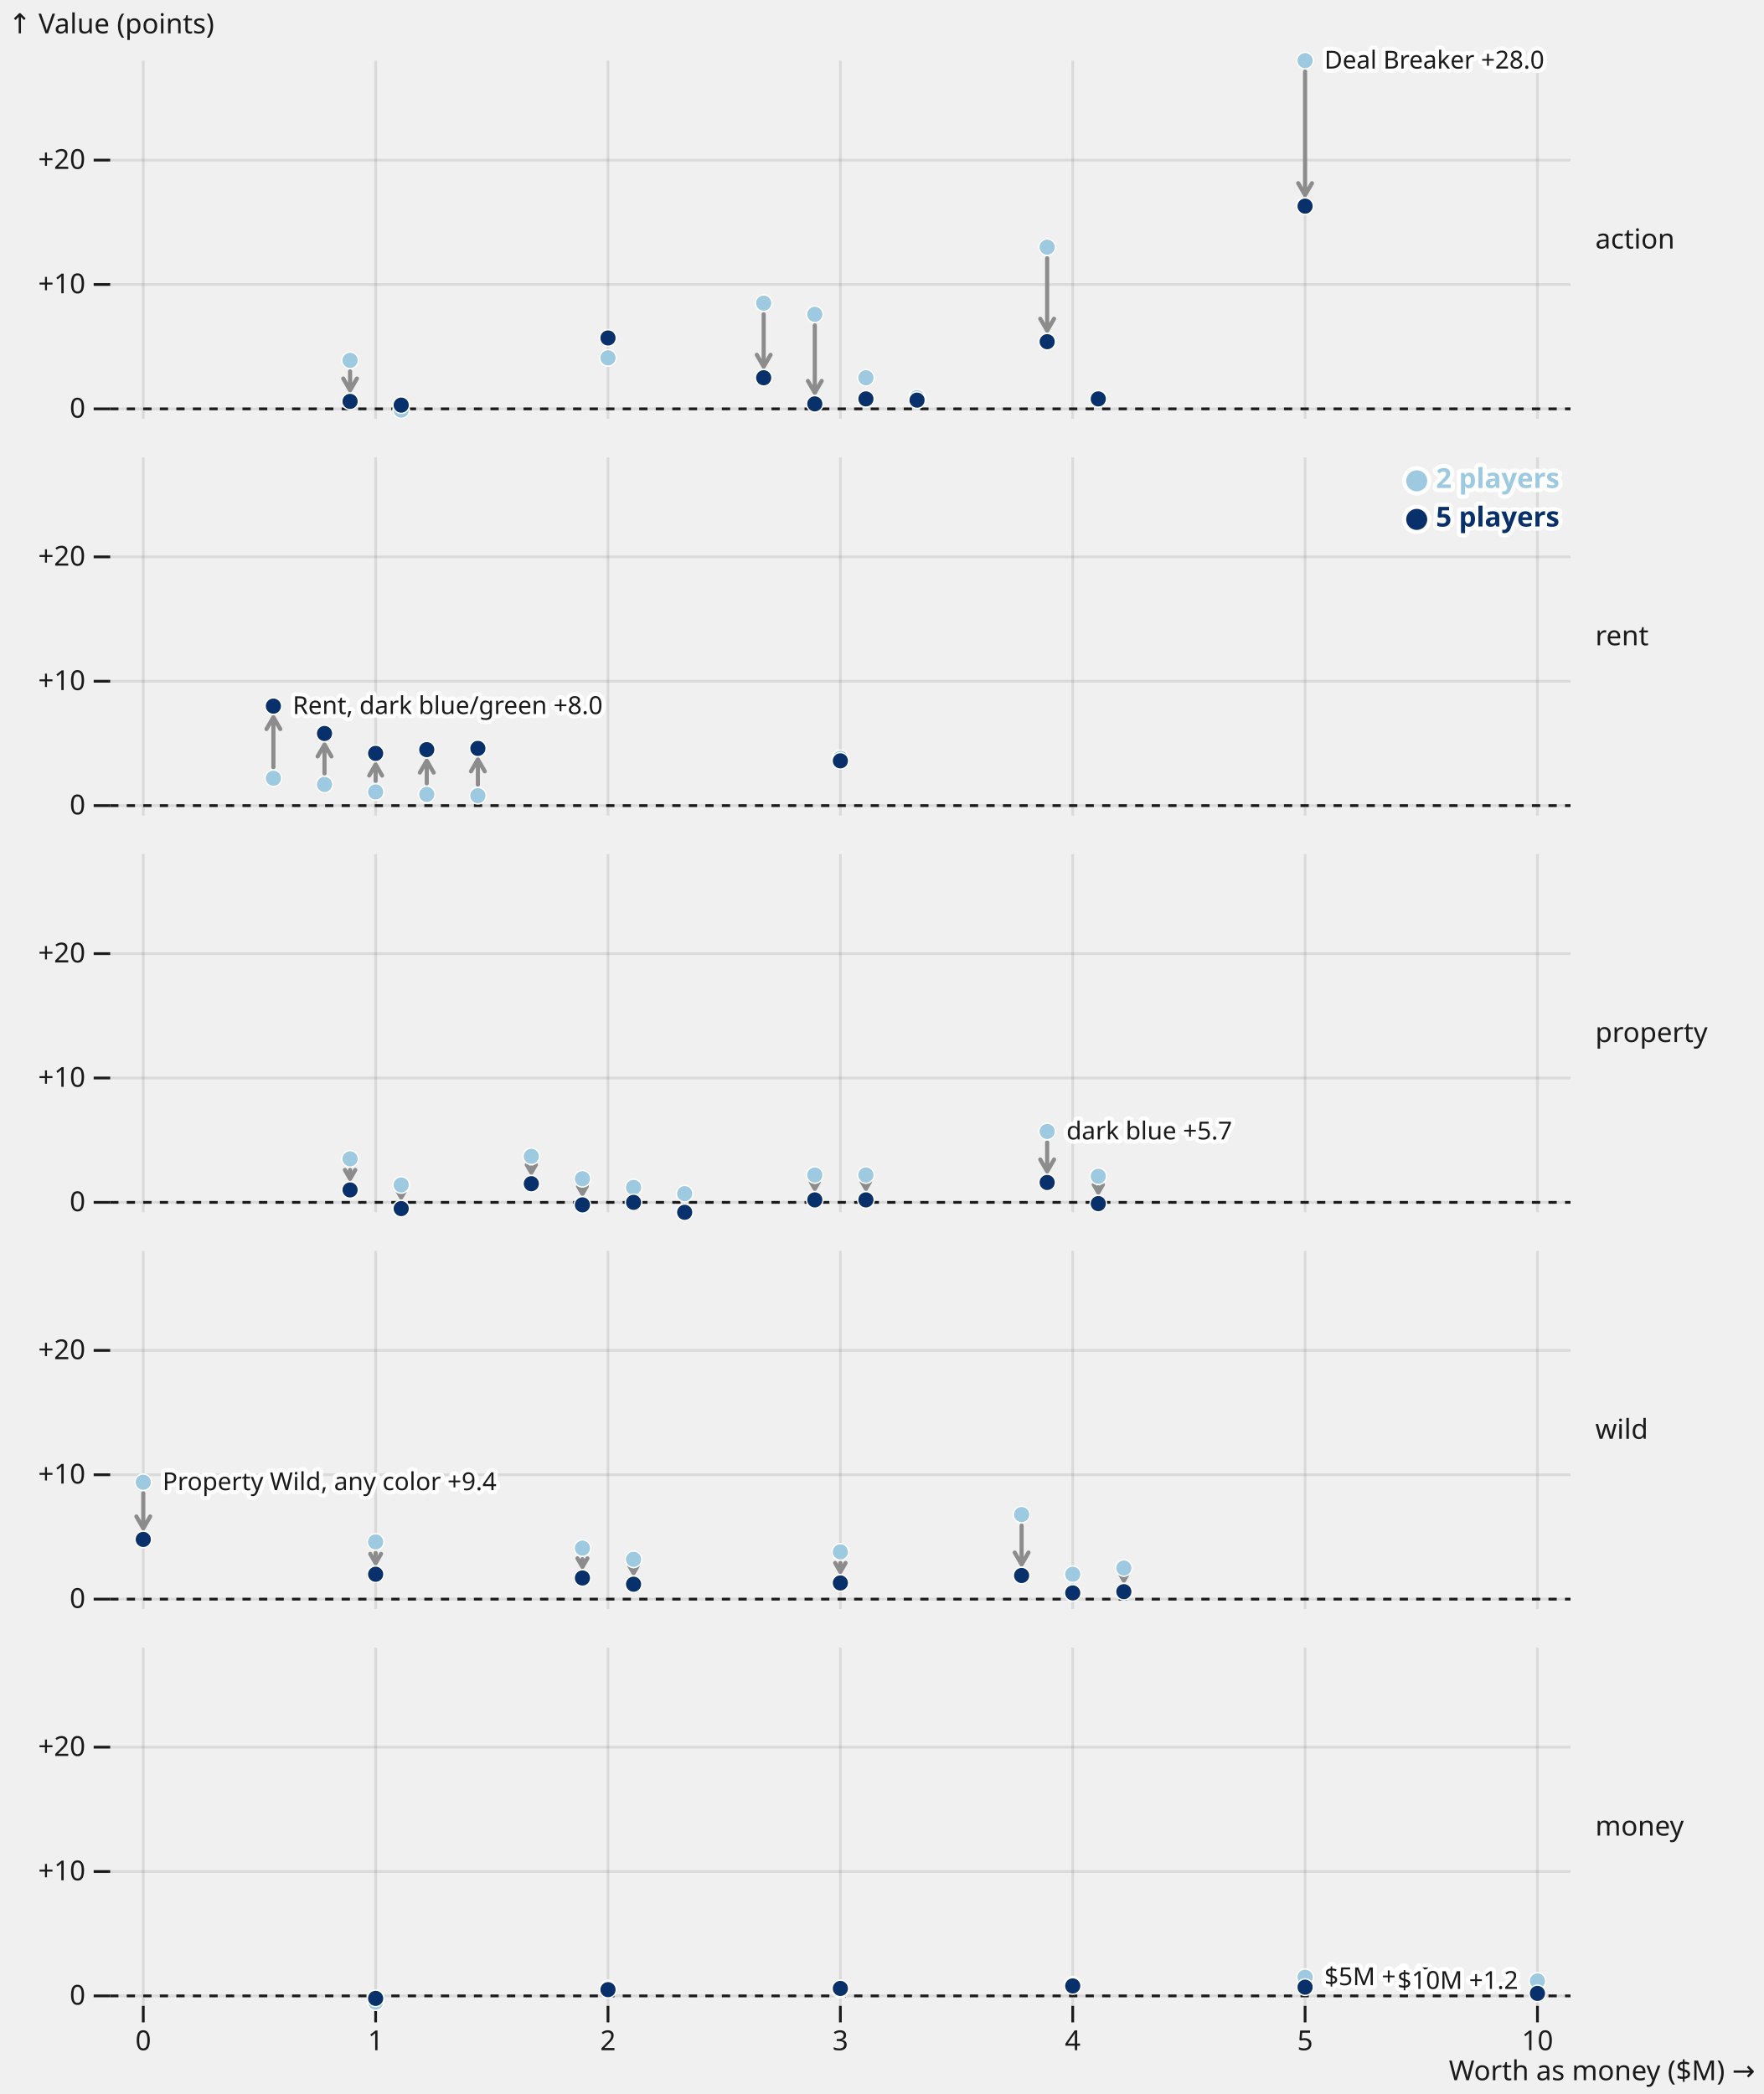
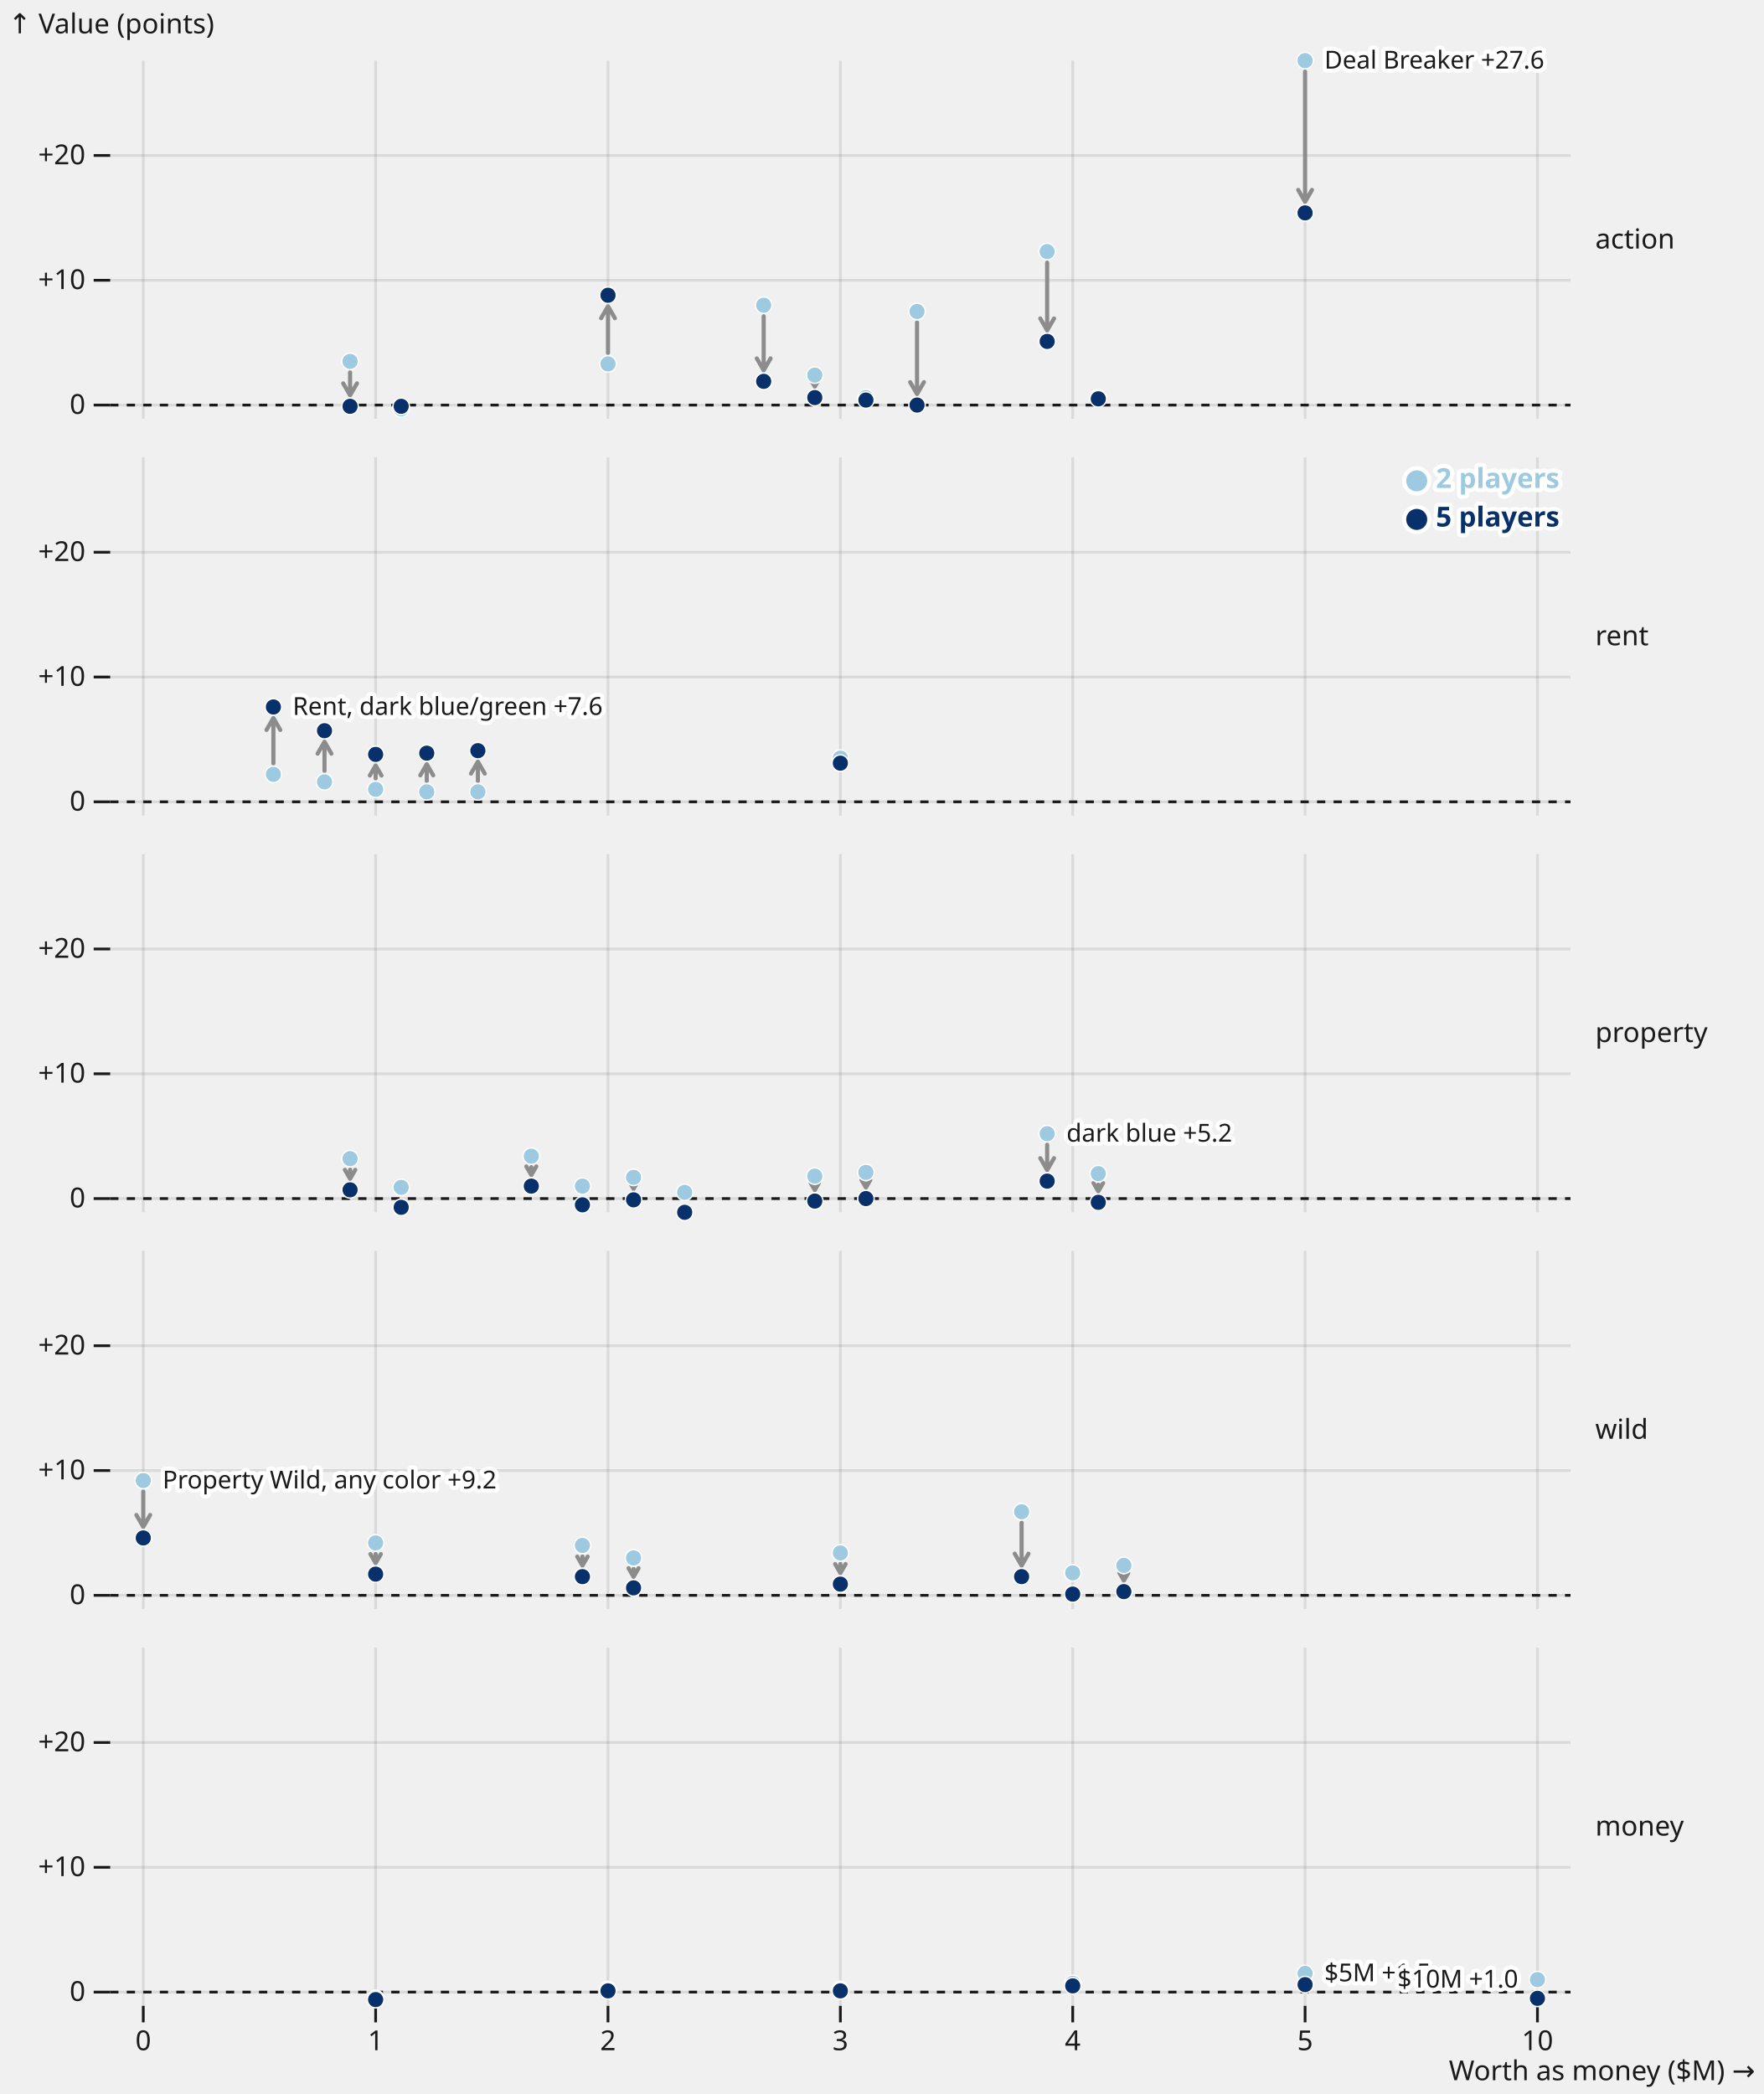
<svg xmlns="http://www.w3.org/2000/svg" class="plot-d6a7b5" fill="currentColor" font-family="system-ui, sans-serif" font-size="10" text-anchor="middle" width="640" height="760" viewBox="0 0 640 760" style="background: rgb(255, 255, 255); color: rgb(26, 26, 26);">
  <style>@media (prefers-color-scheme: dark) { :root { filter: invert(1) hue-rotate(180deg); background: none !important } }</style>
  <style>:where(.plot-d6a7b5) {
  --plot-background: white;
  display: block;
  height: auto;
  height: intrinsic;
  max-width: 100%;
}
:where(.plot-d6a7b5 text),
:where(.plot-d6a7b5 tspan) {
  white-space: pre;
}</style>
  <g aria-label="fy-axis tick label" transform="translate(9,0)">
    <g text-anchor="start" transform="translate(0,2)">
      <text y="0.32em" transform="translate(570,85)">action</text>
    </g>
    <g text-anchor="start" transform="translate(0,146)">
      <text y="0.32em" transform="translate(570,85)">rent</text>
    </g>
    <g text-anchor="start" transform="translate(0,290)">
      <text y="0.32em" transform="translate(570,85)">property</text>
    </g>
    <g text-anchor="start" transform="translate(0,434)">
      <text y="0.32em" transform="translate(570,85)">wild</text>
    </g>
    <g text-anchor="start" transform="translate(0,578)">
      <text y="0.32em" transform="translate(570,85)">money</text>
    </g>
  </g>
  <g aria-label="y-grid" aria-hidden="true">
    <g stroke="currentColor" stroke-opacity="0.1" transform="translate(0,2)">
-       <line x1="40" x2="570" y1="146.389" y2="146.389" />
-       <line x1="40" x2="570" y1="101.25" y2="101.25" />
-       <line x1="40" x2="570" y1="56.111" y2="56.111" />
+       <line x1="40" x2="570" y1="145.017" y2="145.017" />
+       <line x1="40" x2="570" y1="99.721" y2="99.721" />
+       <line x1="40" x2="570" y1="54.425" y2="54.425" />
    </g>
    <g stroke="currentColor" stroke-opacity="0.1" transform="translate(0,146)">
-       <line x1="40" x2="570" y1="146.389" y2="146.389" />
-       <line x1="40" x2="570" y1="101.25" y2="101.25" />
-       <line x1="40" x2="570" y1="56.111" y2="56.111" />
+       <line x1="40" x2="570" y1="145.017" y2="145.017" />
+       <line x1="40" x2="570" y1="99.721" y2="99.721" />
+       <line x1="40" x2="570" y1="54.425" y2="54.425" />
    </g>
    <g stroke="currentColor" stroke-opacity="0.1" transform="translate(0,290)">
-       <line x1="40" x2="570" y1="146.389" y2="146.389" />
-       <line x1="40" x2="570" y1="101.25" y2="101.25" />
-       <line x1="40" x2="570" y1="56.111" y2="56.111" />
+       <line x1="40" x2="570" y1="145.017" y2="145.017" />
+       <line x1="40" x2="570" y1="99.721" y2="99.721" />
+       <line x1="40" x2="570" y1="54.425" y2="54.425" />
    </g>
    <g stroke="currentColor" stroke-opacity="0.1" transform="translate(0,434)">
-       <line x1="40" x2="570" y1="146.389" y2="146.389" />
-       <line x1="40" x2="570" y1="101.25" y2="101.25" />
-       <line x1="40" x2="570" y1="56.111" y2="56.111" />
+       <line x1="40" x2="570" y1="145.017" y2="145.017" />
+       <line x1="40" x2="570" y1="99.721" y2="99.721" />
+       <line x1="40" x2="570" y1="54.425" y2="54.425" />
    </g>
    <g stroke="currentColor" stroke-opacity="0.1" transform="translate(0,578)">
-       <line x1="40" x2="570" y1="146.389" y2="146.389" />
-       <line x1="40" x2="570" y1="101.25" y2="101.25" />
-       <line x1="40" x2="570" y1="56.111" y2="56.111" />
+       <line x1="40" x2="570" y1="145.017" y2="145.017" />
+       <line x1="40" x2="570" y1="99.721" y2="99.721" />
+       <line x1="40" x2="570" y1="54.425" y2="54.425" />
    </g>
  </g>
  <g aria-label="y-axis tick" aria-hidden="true">
    <g fill="none" stroke="currentColor" transform="translate(0,2)">
-       <path transform="translate(40,146.3889)" d="M0,0L-6,0" />
-       <path transform="translate(40,101.25)" d="M0,0L-6,0" />
-       <path transform="translate(40,56.11111)" d="M0,0L-6,0" />
+       <path transform="translate(40,145.0174)" d="M0,0L-6,0" />
+       <path transform="translate(40,99.72125)" d="M0,0L-6,0" />
+       <path transform="translate(40,54.42509)" d="M0,0L-6,0" />
    </g>
    <g fill="none" stroke="currentColor" transform="translate(0,146)">
-       <path transform="translate(40,146.3889)" d="M0,0L-6,0" />
-       <path transform="translate(40,101.25)" d="M0,0L-6,0" />
-       <path transform="translate(40,56.11111)" d="M0,0L-6,0" />
+       <path transform="translate(40,145.0174)" d="M0,0L-6,0" />
+       <path transform="translate(40,99.72125)" d="M0,0L-6,0" />
+       <path transform="translate(40,54.42509)" d="M0,0L-6,0" />
    </g>
    <g fill="none" stroke="currentColor" transform="translate(0,290)">
-       <path transform="translate(40,146.3889)" d="M0,0L-6,0" />
-       <path transform="translate(40,101.25)" d="M0,0L-6,0" />
-       <path transform="translate(40,56.11111)" d="M0,0L-6,0" />
+       <path transform="translate(40,145.0174)" d="M0,0L-6,0" />
+       <path transform="translate(40,99.72125)" d="M0,0L-6,0" />
+       <path transform="translate(40,54.42509)" d="M0,0L-6,0" />
    </g>
    <g fill="none" stroke="currentColor" transform="translate(0,434)">
-       <path transform="translate(40,146.3889)" d="M0,0L-6,0" />
-       <path transform="translate(40,101.25)" d="M0,0L-6,0" />
-       <path transform="translate(40,56.11111)" d="M0,0L-6,0" />
+       <path transform="translate(40,145.0174)" d="M0,0L-6,0" />
+       <path transform="translate(40,99.72125)" d="M0,0L-6,0" />
+       <path transform="translate(40,54.42509)" d="M0,0L-6,0" />
    </g>
    <g fill="none" stroke="currentColor" transform="translate(0,578)">
-       <path transform="translate(40,146.3889)" d="M0,0L-6,0" />
-       <path transform="translate(40,101.25)" d="M0,0L-6,0" />
-       <path transform="translate(40,56.11111)" d="M0,0L-6,0" />
+       <path transform="translate(40,145.0174)" d="M0,0L-6,0" />
+       <path transform="translate(40,99.72125)" d="M0,0L-6,0" />
+       <path transform="translate(40,54.42509)" d="M0,0L-6,0" />
    </g>
  </g>
  <g aria-label="y-axis tick label" transform="translate(-9,0)">
    <g text-anchor="end" font-variant="tabular-nums" transform="translate(0,2)">
-       <text y="0.32em" transform="translate(40,146.3889)">0</text>
-       <text y="0.32em" transform="translate(40,101.25)">+10</text>
-       <text y="0.32em" transform="translate(40,56.11111)">+20</text>
+       <text y="0.32em" transform="translate(40,145.0174)">0</text>
+       <text y="0.32em" transform="translate(40,99.72125)">+10</text>
+       <text y="0.32em" transform="translate(40,54.42509)">+20</text>
    </g>
    <g text-anchor="end" font-variant="tabular-nums" transform="translate(0,146)">
-       <text y="0.32em" transform="translate(40,146.3889)">0</text>
-       <text y="0.32em" transform="translate(40,101.25)">+10</text>
-       <text y="0.32em" transform="translate(40,56.11111)">+20</text>
+       <text y="0.32em" transform="translate(40,145.0174)">0</text>
+       <text y="0.32em" transform="translate(40,99.72125)">+10</text>
+       <text y="0.32em" transform="translate(40,54.42509)">+20</text>
    </g>
    <g text-anchor="end" font-variant="tabular-nums" transform="translate(0,290)">
-       <text y="0.32em" transform="translate(40,146.3889)">0</text>
-       <text y="0.32em" transform="translate(40,101.25)">+10</text>
-       <text y="0.32em" transform="translate(40,56.11111)">+20</text>
+       <text y="0.32em" transform="translate(40,145.0174)">0</text>
+       <text y="0.32em" transform="translate(40,99.72125)">+10</text>
+       <text y="0.32em" transform="translate(40,54.42509)">+20</text>
    </g>
    <g text-anchor="end" font-variant="tabular-nums" transform="translate(0,434)">
-       <text y="0.32em" transform="translate(40,146.3889)">0</text>
-       <text y="0.32em" transform="translate(40,101.25)">+10</text>
-       <text y="0.32em" transform="translate(40,56.11111)">+20</text>
+       <text y="0.32em" transform="translate(40,145.0174)">0</text>
+       <text y="0.32em" transform="translate(40,99.72125)">+10</text>
+       <text y="0.32em" transform="translate(40,54.42509)">+20</text>
    </g>
    <g text-anchor="end" font-variant="tabular-nums" transform="translate(0,578)">
-       <text y="0.32em" transform="translate(40,146.3889)">0</text>
-       <text y="0.32em" transform="translate(40,101.25)">+10</text>
-       <text y="0.32em" transform="translate(40,56.11111)">+20</text>
+       <text y="0.32em" transform="translate(40,145.0174)">0</text>
+       <text y="0.32em" transform="translate(40,99.72125)">+10</text>
+       <text y="0.32em" transform="translate(40,54.42509)">+20</text>
    </g>
  </g>
  <g aria-label="y-axis label" text-anchor="start" transform="translate(-37,-17)">
    <text y="0.71em" transform="translate(40,22)">↑ Value (points)</text>
  </g>
  <g aria-label="x-grid" aria-hidden="true">
    <g stroke="currentColor" stroke-opacity="0.1" transform="translate(0,2)">
      <line x1="52" x2="52" y1="20" y2="150" />
      <line x1="136.333" x2="136.333" y1="20" y2="150" />
      <line x1="220.667" x2="220.667" y1="20" y2="150" />
      <line x1="305" x2="305" y1="20" y2="150" />
      <line x1="389.333" x2="389.333" y1="20" y2="150" />
      <line x1="473.667" x2="473.667" y1="20" y2="150" />
      <line x1="558" x2="558" y1="20" y2="150" />
    </g>
    <g stroke="currentColor" stroke-opacity="0.1" transform="translate(0,146)">
      <line x1="52" x2="52" y1="20" y2="150" />
      <line x1="136.333" x2="136.333" y1="20" y2="150" />
      <line x1="220.667" x2="220.667" y1="20" y2="150" />
      <line x1="305" x2="305" y1="20" y2="150" />
      <line x1="389.333" x2="389.333" y1="20" y2="150" />
      <line x1="473.667" x2="473.667" y1="20" y2="150" />
      <line x1="558" x2="558" y1="20" y2="150" />
    </g>
    <g stroke="currentColor" stroke-opacity="0.1" transform="translate(0,290)">
      <line x1="52" x2="52" y1="20" y2="150" />
      <line x1="136.333" x2="136.333" y1="20" y2="150" />
      <line x1="220.667" x2="220.667" y1="20" y2="150" />
      <line x1="305" x2="305" y1="20" y2="150" />
      <line x1="389.333" x2="389.333" y1="20" y2="150" />
      <line x1="473.667" x2="473.667" y1="20" y2="150" />
      <line x1="558" x2="558" y1="20" y2="150" />
    </g>
    <g stroke="currentColor" stroke-opacity="0.1" transform="translate(0,434)">
      <line x1="52" x2="52" y1="20" y2="150" />
      <line x1="136.333" x2="136.333" y1="20" y2="150" />
      <line x1="220.667" x2="220.667" y1="20" y2="150" />
      <line x1="305" x2="305" y1="20" y2="150" />
      <line x1="389.333" x2="389.333" y1="20" y2="150" />
      <line x1="473.667" x2="473.667" y1="20" y2="150" />
      <line x1="558" x2="558" y1="20" y2="150" />
    </g>
    <g stroke="currentColor" stroke-opacity="0.1" transform="translate(0,578)">
      <line x1="52" x2="52" y1="20" y2="150" />
      <line x1="136.333" x2="136.333" y1="20" y2="150" />
      <line x1="220.667" x2="220.667" y1="20" y2="150" />
      <line x1="305" x2="305" y1="20" y2="150" />
      <line x1="389.333" x2="389.333" y1="20" y2="150" />
      <line x1="473.667" x2="473.667" y1="20" y2="150" />
      <line x1="558" x2="558" y1="20" y2="150" />
    </g>
  </g>
  <g aria-label="x-axis tick" aria-hidden="true">
    <g fill="none" stroke="currentColor" transform="translate(0,578)">
      <path transform="translate(52,150)" d="M0,0L0,6" />
      <path transform="translate(136.3333,150)" d="M0,0L0,6" />
      <path transform="translate(220.6667,150)" d="M0,0L0,6" />
      <path transform="translate(305,150)" d="M0,0L0,6" />
      <path transform="translate(389.3333,150)" d="M0,0L0,6" />
      <path transform="translate(473.6667,150)" d="M0,0L0,6" />
      <path transform="translate(558,150)" d="M0,0L0,6" />
    </g>
  </g>
  <g aria-label="x-axis tick label" transform="translate(0,9)">
    <g font-variant="tabular-nums" transform="translate(0,578)">
      <text y="0.71em" transform="translate(52,150)">0</text>
      <text y="0.71em" transform="translate(136.3333,150)">1</text>
      <text y="0.71em" transform="translate(220.6667,150)">2</text>
      <text y="0.71em" transform="translate(305,150)">3</text>
      <text y="0.71em" transform="translate(389.3333,150)">4</text>
      <text y="0.71em" transform="translate(473.6667,150)">5</text>
      <text y="0.71em" transform="translate(558,150)">10</text>
    </g>
  </g>
  <g aria-label="x-axis label" text-anchor="end" transform="translate(67,27)">
    <text transform="translate(570,728)">Worth as money ($M) →</text>
  </g>
  <g aria-label="rule">
    <g stroke="#1a1a1a" stroke-dasharray="3,3" transform="translate(0,2)">
-       <line x1="40" x2="570" y1="146.389" y2="146.389" />
+       <line x1="40" x2="570" y1="145.017" y2="145.017" />
    </g>
    <g stroke="#1a1a1a" stroke-dasharray="3,3" transform="translate(0,146)">
-       <line x1="40" x2="570" y1="146.389" y2="146.389" />
+       <line x1="40" x2="570" y1="145.017" y2="145.017" />
    </g>
    <g stroke="#1a1a1a" stroke-dasharray="3,3" transform="translate(0,290)">
-       <line x1="40" x2="570" y1="146.389" y2="146.389" />
+       <line x1="40" x2="570" y1="145.017" y2="145.017" />
    </g>
    <g stroke="#1a1a1a" stroke-dasharray="3,3" transform="translate(0,434)">
-       <line x1="40" x2="570" y1="146.389" y2="146.389" />
+       <line x1="40" x2="570" y1="145.017" y2="145.017" />
    </g>
    <g stroke="#1a1a1a" stroke-dasharray="3,3" transform="translate(0,578)">
-       <line x1="40" x2="570" y1="146.389" y2="146.389" />
+       <line x1="40" x2="570" y1="145.017" y2="145.017" />
    </g>
  </g>
  <g aria-label="arrow">
    <g fill="none" stroke="#8c8c8c" stroke-width="1.5" stroke-linecap="round" stroke-miterlimit="1" transform="translate(0,2)">
-       <path d="M473.667,24L473.667,68.812M476.167,64.482L473.667,68.812L471.167,64.482" />
-       <path d="M380.057,91.708L380.057,118.014M382.557,113.684L380.057,118.014L377.557,113.684" />
-       <path />
-       <path d="M277.17,112.021L277.17,131.104M279.67,126.774L277.17,131.104L274.67,126.774" />
-       <path d="M127.057,132.785L127.057,139.681M129.539,135.38L127.057,139.681L124.574,135.38" />
-       <path d="M295.723,116.083L295.723,140.583M298.223,136.253L295.723,140.583L293.223,136.253" />
-       <path />
+       <path d="M473.667,24L473.667,71.261M476.167,66.931L473.667,71.261L471.167,66.931" />
+       <path d="M220.667,126.07L220.667,109.157M218.167,113.487L220.667,109.157L223.167,113.487" />
+       <path d="M380.057,93.303L380.057,117.916M382.557,113.586L380.057,117.916L377.557,113.586" />
+       <path d="M277.17,112.78L277.17,132.411M279.67,128.081L277.17,132.411L274.67,128.081" />
+       <path d="M127.057,133.164L127.057,141.47M129.557,137.14L127.057,141.47L124.557,137.14" />
+       <path d="M295.723,138.146L295.723,138.3M297.082,135.946L295.723,138.3L294.364,135.946" />
+       <path d="M332.83,115.045L332.83,141.017M335.33,136.687L332.83,141.017L330.33,136.687" />
    </g>
    <g fill="none" stroke="#8c8c8c" stroke-width="1.5" stroke-linecap="round" stroke-miterlimit="1" transform="translate(0,146)">
-       <path d="M99.227,132.458L99.227,114.278M96.727,118.608L99.227,114.278L101.727,118.608" />
-       <path d="M117.78,134.715L117.78,124.208M115.28,128.538L117.78,124.208L120.28,128.538" />
-       <path d="M136.333,137.424L136.333,131.431M134.001,135.47L136.333,131.431L138.666,135.47" />
-       <path d="M154.887,138.326L154.887,130.076M152.387,134.407L154.887,130.076L157.387,134.407" />
-       <path d="M173.44,138.778L173.44,129.625M170.94,133.955L173.44,129.625L175.94,133.955" />
+       <path d="M99.227,131.052L99.227,114.592M96.727,118.922L99.227,114.592L101.727,118.922" />
+       <path d="M117.78,133.77L117.78,123.199M115.28,127.529L117.78,123.199L120.28,127.529" />
+       <path d="M136.333,136.488L136.333,131.805M134.22,135.466L136.333,131.805L138.447,135.466" />
+       <path d="M154.887,137.394L154.887,131.352M152.546,135.405L154.887,131.352L157.227,135.405" />
+       <path d="M173.44,137.394L173.44,130.446M170.949,134.761L173.44,130.446L175.931,134.761" />
    </g>
    <g fill="none" stroke="#8c8c8c" stroke-width="1.5" stroke-linecap="round" stroke-miterlimit="1" transform="translate(0,290)">
-       <path d="M380.057,124.66L380.057,135.167M382.557,130.837L380.057,135.167L377.557,130.837" />
-       <path d="M127.057,134.59L127.057,137.875M128.937,134.617L127.057,137.875L125.176,134.617" />
-       <path d="M192.837,133.688L192.837,135.618M194.492,132.751L192.837,135.618L191.182,132.751" />
-       <path d="M295.723,140.458L295.723,141.486M297.228,138.88L295.723,141.486L294.219,138.88" />
-       <path d="M314.277,140.458L314.277,141.486M315.781,138.88L314.277,141.486L312.772,138.88" />
-       <path d="M211.39,141.812L211.39,143.292M212.97,140.555L211.39,143.292L209.81,140.555" />
-       <path />
-       <path d="M398.61,140.91L398.61,142.84M400.265,139.974L398.61,142.84L396.955,139.974" />
-       <path d="M145.61,144.069L145.61,144.646M147.039,142.17L145.61,144.646L144.181,142.17" />
+       <path d="M380.057,125.463L380.057,134.676M382.557,130.346L380.057,134.676L377.557,130.346" />
+       <path d="M192.837,133.617L192.837,136.488M194.649,133.35L192.837,136.488L191.025,133.35" />
+       <path d="M127.057,134.523L127.057,137.847M128.944,134.578L127.057,137.847L125.169,134.578" />
+       <path d="M295.723,140.864L295.723,141.923M297.233,139.308L295.723,141.923L294.213,139.308" />
+       <path d="M314.277,139.505L314.277,141.017M315.862,138.271L314.277,141.017L312.691,138.271" />
+       <path />
+       <path d="M229.943,141.317L229.943,141.47M231.302,139.117L229.943,141.47L228.584,139.117" />
+       <path d="M398.61,139.958L398.61,142.376M400.346,139.369L398.61,142.376L396.874,139.369" />
+       <path />
      <path />
    </g>
    <g fill="none" stroke="#8c8c8c" stroke-width="1.5" stroke-linecap="round" stroke-miterlimit="1" transform="translate(0,434)">
-       <path d="M52,107.958L52,120.722M54.5,116.392L52,120.722L49.5,116.392" />
-       <path d="M370.78,119.694L370.78,133.812M373.28,129.482L370.78,133.812L368.28,129.482" />
-       <path d="M211.39,131.882L211.39,134.715M213.196,131.588L211.39,134.715L209.584,131.588" />
-       <path d="M136.333,129.625L136.333,133.361M138.289,129.973L136.333,133.361L134.377,129.973" />
-       <path d="M229.943,135.944L229.943,136.972M231.448,134.366L229.943,136.972L228.439,134.366" />
-       <path d="M305,133.236L305,136.521M306.881,133.263L305,136.521L303.119,133.263" />
-       <path />
-       <path d="M407.887,139.104L407.887,139.681M409.316,137.205L407.887,139.681L406.457,137.205" />
+       <path d="M52,107.345L52,120.181M54.5,115.851L52,120.181L49.5,115.851" />
+       <path d="M370.78,118.669L370.78,134.223M373.28,129.893L370.78,134.223L368.28,129.893" />
+       <path d="M136.333,129.993L136.333,133.317M138.221,130.048L136.333,133.317L134.446,130.048" />
+       <path d="M211.39,130.899L211.39,134.223M213.277,130.954L211.39,134.223L209.503,130.954" />
+       <path d="M305,133.617L305,136.941M306.887,133.672L305,136.941L303.113,133.672" />
+       <path d="M229.943,135.429L229.943,138.3M231.755,135.161L229.943,138.3L228.131,135.161" />
+       <path />
+       <path d="M407.887,138.146L407.887,139.659M409.472,136.913L407.887,139.659L406.301,136.913" />
    </g>
    <g fill="none" stroke="#8c8c8c" stroke-width="1.5" stroke-linecap="round" stroke-miterlimit="1" transform="translate(0,578)">
+       <path />
      <path />
    </g>
  </g>
  <g aria-label="dot">
    <g stroke="#ffffff" stroke-width="0.5" transform="translate(0,2)">
      <circle cx="473.667" cy="20" r="3" fill="#9ecae1" />
-       <circle cx="473.667" cy="72.812" r="3" fill="#08306b" />
-       <circle cx="380.057" cy="87.708" r="3" fill="#9ecae1" />
-       <circle cx="380.057" cy="122.014" r="3" fill="#08306b" />
-       <circle cx="220.667" cy="127.882" r="3" fill="#9ecae1" />
-       <circle cx="220.667" cy="120.66" r="3" fill="#08306b" />
-       <circle cx="277.17" cy="108.021" r="3" fill="#9ecae1" />
-       <circle cx="277.17" cy="135.104" r="3" fill="#08306b" />
-       <circle cx="127.057" cy="128.785" r="3" fill="#9ecae1" />
-       <circle cx="127.057" cy="143.681" r="3" fill="#08306b" />
-       <circle cx="295.723" cy="112.083" r="3" fill="#9ecae1" />
-       <circle cx="295.723" cy="144.583" r="3" fill="#08306b" />
-       <circle cx="398.61" cy="142.778" r="3" fill="#9ecae1" />
-       <circle cx="398.61" cy="142.778" r="3" fill="#08306b" />
-       <circle cx="314.277" cy="135.104" r="3" fill="#9ecae1" />
-       <circle cx="314.277" cy="142.778" r="3" fill="#08306b" />
-       <circle cx="332.83" cy="142.326" r="3" fill="#9ecae1" />
-       <circle cx="332.83" cy="143.229" r="3" fill="#08306b" />
-       <circle cx="145.61" cy="146.84" r="3" fill="#9ecae1" />
-       <circle cx="145.61" cy="145.035" r="3" fill="#08306b" />
+       <circle cx="473.667" cy="75.261" r="3" fill="#08306b" />
+       <circle cx="220.667" cy="130.07" r="3" fill="#9ecae1" />
+       <circle cx="220.667" cy="105.157" r="3" fill="#08306b" />
+       <circle cx="380.057" cy="89.303" r="3" fill="#9ecae1" />
+       <circle cx="380.057" cy="121.916" r="3" fill="#08306b" />
+       <circle cx="277.17" cy="108.78" r="3" fill="#9ecae1" />
+       <circle cx="277.17" cy="136.411" r="3" fill="#08306b" />
+       <circle cx="127.057" cy="129.164" r="3" fill="#9ecae1" />
+       <circle cx="127.057" cy="145.47" r="3" fill="#08306b" />
+       <circle cx="295.723" cy="134.146" r="3" fill="#9ecae1" />
+       <circle cx="295.723" cy="142.3" r="3" fill="#08306b" />
+       <circle cx="314.277" cy="142.3" r="3" fill="#9ecae1" />
+       <circle cx="314.277" cy="143.206" r="3" fill="#08306b" />
+       <circle cx="332.83" cy="111.045" r="3" fill="#9ecae1" />
+       <circle cx="332.83" cy="145.017" r="3" fill="#08306b" />
+       <circle cx="398.61" cy="142.3" r="3" fill="#9ecae1" />
+       <circle cx="398.61" cy="142.753" r="3" fill="#08306b" />
+       <circle cx="145.61" cy="146.376" r="3" fill="#9ecae1" />
+       <circle cx="145.61" cy="145.47" r="3" fill="#08306b" />
    </g>
    <g stroke="#ffffff" stroke-width="0.5" transform="translate(0,146)">
-       <circle cx="99.227" cy="136.458" r="3" fill="#9ecae1" />
-       <circle cx="99.227" cy="110.278" r="3" fill="#08306b" />
-       <circle cx="117.78" cy="138.715" r="3" fill="#9ecae1" />
-       <circle cx="117.78" cy="120.208" r="3" fill="#08306b" />
-       <circle cx="305" cy="129.236" r="3" fill="#9ecae1" />
-       <circle cx="305" cy="130.139" r="3" fill="#08306b" />
-       <circle cx="136.333" cy="141.424" r="3" fill="#9ecae1" />
-       <circle cx="136.333" cy="127.431" r="3" fill="#08306b" />
-       <circle cx="154.887" cy="142.326" r="3" fill="#9ecae1" />
-       <circle cx="154.887" cy="126.076" r="3" fill="#08306b" />
-       <circle cx="173.44" cy="142.778" r="3" fill="#9ecae1" />
-       <circle cx="173.44" cy="125.625" r="3" fill="#08306b" />
+       <circle cx="99.227" cy="135.052" r="3" fill="#9ecae1" />
+       <circle cx="99.227" cy="110.592" r="3" fill="#08306b" />
+       <circle cx="117.78" cy="137.77" r="3" fill="#9ecae1" />
+       <circle cx="117.78" cy="119.199" r="3" fill="#08306b" />
+       <circle cx="305" cy="129.164" r="3" fill="#9ecae1" />
+       <circle cx="305" cy="130.976" r="3" fill="#08306b" />
+       <circle cx="136.333" cy="140.488" r="3" fill="#9ecae1" />
+       <circle cx="136.333" cy="127.805" r="3" fill="#08306b" />
+       <circle cx="154.887" cy="141.394" r="3" fill="#9ecae1" />
+       <circle cx="154.887" cy="127.352" r="3" fill="#08306b" />
+       <circle cx="173.44" cy="141.394" r="3" fill="#9ecae1" />
+       <circle cx="173.44" cy="126.446" r="3" fill="#08306b" />
    </g>
    <g stroke="#ffffff" stroke-width="0.5" transform="translate(0,290)">
-       <circle cx="380.057" cy="120.66" r="3" fill="#9ecae1" />
-       <circle cx="380.057" cy="139.167" r="3" fill="#08306b" />
-       <circle cx="127.057" cy="130.59" r="3" fill="#9ecae1" />
-       <circle cx="127.057" cy="141.875" r="3" fill="#08306b" />
-       <circle cx="192.837" cy="129.688" r="3" fill="#9ecae1" />
-       <circle cx="192.837" cy="139.618" r="3" fill="#08306b" />
-       <circle cx="295.723" cy="136.458" r="3" fill="#9ecae1" />
-       <circle cx="295.723" cy="145.486" r="3" fill="#08306b" />
-       <circle cx="314.277" cy="136.458" r="3" fill="#9ecae1" />
-       <circle cx="314.277" cy="145.486" r="3" fill="#08306b" />
-       <circle cx="211.39" cy="137.812" r="3" fill="#9ecae1" />
-       <circle cx="211.39" cy="147.292" r="3" fill="#08306b" />
-       <circle cx="229.943" cy="140.972" r="3" fill="#9ecae1" />
-       <circle cx="229.943" cy="146.389" r="3" fill="#08306b" />
-       <circle cx="398.61" cy="136.91" r="3" fill="#9ecae1" />
-       <circle cx="398.61" cy="146.84" r="3" fill="#08306b" />
-       <circle cx="145.61" cy="140.069" r="3" fill="#9ecae1" />
-       <circle cx="145.61" cy="148.646" r="3" fill="#08306b" />
-       <circle cx="248.497" cy="143.229" r="3" fill="#9ecae1" />
+       <circle cx="380.057" cy="121.463" r="3" fill="#9ecae1" />
+       <circle cx="380.057" cy="138.676" r="3" fill="#08306b" />
+       <circle cx="192.837" cy="129.617" r="3" fill="#9ecae1" />
+       <circle cx="192.837" cy="140.488" r="3" fill="#08306b" />
+       <circle cx="127.057" cy="130.523" r="3" fill="#9ecae1" />
+       <circle cx="127.057" cy="141.847" r="3" fill="#08306b" />
+       <circle cx="295.723" cy="136.864" r="3" fill="#9ecae1" />
+       <circle cx="295.723" cy="145.923" r="3" fill="#08306b" />
+       <circle cx="314.277" cy="135.505" r="3" fill="#9ecae1" />
+       <circle cx="314.277" cy="145.017" r="3" fill="#08306b" />
+       <circle cx="211.39" cy="140.488" r="3" fill="#9ecae1" />
+       <circle cx="211.39" cy="147.282" r="3" fill="#08306b" />
+       <circle cx="229.943" cy="137.317" r="3" fill="#9ecae1" />
+       <circle cx="229.943" cy="145.47" r="3" fill="#08306b" />
+       <circle cx="398.61" cy="135.958" r="3" fill="#9ecae1" />
+       <circle cx="398.61" cy="146.376" r="3" fill="#08306b" />
+       <circle cx="145.61" cy="140.941" r="3" fill="#9ecae1" />
+       <circle cx="145.61" cy="148.188" r="3" fill="#08306b" />
+       <circle cx="248.497" cy="142.753" r="3" fill="#9ecae1" />
      <circle cx="248.497" cy="150" r="3" fill="#08306b" />
    </g>
    <g stroke="#ffffff" stroke-width="0.5" transform="translate(0,434)">
-       <circle cx="52" cy="103.958" r="3" fill="#9ecae1" />
-       <circle cx="52" cy="124.722" r="3" fill="#08306b" />
-       <circle cx="370.78" cy="115.694" r="3" fill="#9ecae1" />
-       <circle cx="370.78" cy="137.812" r="3" fill="#08306b" />
-       <circle cx="211.39" cy="127.882" r="3" fill="#9ecae1" />
-       <circle cx="211.39" cy="138.715" r="3" fill="#08306b" />
-       <circle cx="136.333" cy="125.625" r="3" fill="#9ecae1" />
-       <circle cx="136.333" cy="137.361" r="3" fill="#08306b" />
-       <circle cx="229.943" cy="131.944" r="3" fill="#9ecae1" />
-       <circle cx="229.943" cy="140.972" r="3" fill="#08306b" />
-       <circle cx="305" cy="129.236" r="3" fill="#9ecae1" />
-       <circle cx="305" cy="140.521" r="3" fill="#08306b" />
-       <circle cx="389.333" cy="137.361" r="3" fill="#9ecae1" />
-       <circle cx="389.333" cy="144.132" r="3" fill="#08306b" />
-       <circle cx="407.887" cy="135.104" r="3" fill="#9ecae1" />
-       <circle cx="407.887" cy="143.681" r="3" fill="#08306b" />
+       <circle cx="52" cy="103.345" r="3" fill="#9ecae1" />
+       <circle cx="52" cy="124.181" r="3" fill="#08306b" />
+       <circle cx="370.78" cy="114.669" r="3" fill="#9ecae1" />
+       <circle cx="370.78" cy="138.223" r="3" fill="#08306b" />
+       <circle cx="136.333" cy="125.993" r="3" fill="#9ecae1" />
+       <circle cx="136.333" cy="137.317" r="3" fill="#08306b" />
+       <circle cx="211.39" cy="126.899" r="3" fill="#9ecae1" />
+       <circle cx="211.39" cy="138.223" r="3" fill="#08306b" />
+       <circle cx="305" cy="129.617" r="3" fill="#9ecae1" />
+       <circle cx="305" cy="140.941" r="3" fill="#08306b" />
+       <circle cx="229.943" cy="131.429" r="3" fill="#9ecae1" />
+       <circle cx="229.943" cy="142.3" r="3" fill="#08306b" />
+       <circle cx="389.333" cy="136.864" r="3" fill="#9ecae1" />
+       <circle cx="389.333" cy="144.564" r="3" fill="#08306b" />
+       <circle cx="407.887" cy="134.146" r="3" fill="#9ecae1" />
+       <circle cx="407.887" cy="143.659" r="3" fill="#08306b" />
    </g>
    <g stroke="#ffffff" stroke-width="0.5" transform="translate(0,578)">
-       <circle cx="473.667" cy="139.618" r="3" fill="#9ecae1" />
-       <circle cx="473.667" cy="143.229" r="3" fill="#08306b" />
-       <circle cx="389.333" cy="142.326" r="3" fill="#9ecae1" />
-       <circle cx="389.333" cy="142.778" r="3" fill="#08306b" />
-       <circle cx="305" cy="144.132" r="3" fill="#9ecae1" />
-       <circle cx="305" cy="143.681" r="3" fill="#08306b" />
-       <circle cx="220.667" cy="143.681" r="3" fill="#9ecae1" />
-       <circle cx="220.667" cy="144.132" r="3" fill="#08306b" />
-       <circle cx="558" cy="140.972" r="3" fill="#9ecae1" />
-       <circle cx="558" cy="145.486" r="3" fill="#08306b" />
-       <circle cx="136.333" cy="148.646" r="3" fill="#9ecae1" />
-       <circle cx="136.333" cy="147.292" r="3" fill="#08306b" />
+       <circle cx="473.667" cy="138.223" r="3" fill="#9ecae1" />
+       <circle cx="473.667" cy="142.3" r="3" fill="#08306b" />
+       <circle cx="389.333" cy="141.847" r="3" fill="#9ecae1" />
+       <circle cx="389.333" cy="142.753" r="3" fill="#08306b" />
+       <circle cx="220.667" cy="144.111" r="3" fill="#9ecae1" />
+       <circle cx="220.667" cy="144.564" r="3" fill="#08306b" />
+       <circle cx="305" cy="144.111" r="3" fill="#9ecae1" />
+       <circle cx="305" cy="144.564" r="3" fill="#08306b" />
+       <circle cx="136.333" cy="147.282" r="3" fill="#9ecae1" />
+       <circle cx="136.333" cy="147.735" r="3" fill="#08306b" />
+       <circle cx="558" cy="140.488" r="3" fill="#9ecae1" />
+       <circle cx="558" cy="147.282" r="3" fill="#08306b" />
    </g>
  </g>
  <g aria-label="text" transform="translate(7,0)">
    <g stroke="#ffffff" stroke-width="3" stroke-linejoin="round" paint-order="stroke" text-anchor="start" font-size="9" transform="translate(0,2)">
-       <text y="0.32em" transform="translate(473.6667,20)">Deal Breaker +28.0</text>
+       <text y="0.32em" transform="translate(473.6667,20)">Deal Breaker +27.6</text>
    </g>
    <g stroke="#ffffff" stroke-width="3" stroke-linejoin="round" paint-order="stroke" text-anchor="start" font-size="9" transform="translate(0,146)">
-       <text y="0.32em" transform="translate(99.22667,110.2778)">Rent, dark blue/green +8.0</text>
+       <text y="0.32em" transform="translate(99.22667,110.5923)">Rent, dark blue/green +7.6</text>
    </g>
    <g stroke="#ffffff" stroke-width="3" stroke-linejoin="round" paint-order="stroke" text-anchor="start" font-size="9" transform="translate(0,290)">
-       <text y="0.32em" transform="translate(380.0567,120.6597)">dark blue +5.7</text>
+       <text y="0.32em" transform="translate(380.0567,121.4634)">dark blue +5.2</text>
    </g>
    <g stroke="#ffffff" stroke-width="3" stroke-linejoin="round" paint-order="stroke" text-anchor="start" font-size="9" transform="translate(0,434)">
-       <text y="0.32em" transform="translate(52,103.9583)">Property Wild, any color +9.4</text>
+       <text y="0.32em" transform="translate(52,103.3449)">Property Wild, any color +9.2</text>
    </g>
    <g stroke="#ffffff" stroke-width="3" stroke-linejoin="round" paint-order="stroke" text-anchor="start" font-size="9" transform="translate(0,578)">
-       <text y="0.32em" transform="translate(473.6667,139.6181)">$5M +1.5</text>
+       <text y="0.32em" transform="translate(473.6667,138.223)">$5M +1.5</text>
    </g>
  </g>
  <g aria-label="text" transform="translate(-7,0)">
    <g stroke="#ffffff" stroke-width="3" stroke-linejoin="round" paint-order="stroke" text-anchor="end" font-size="9" transform="translate(0,578)">
-       <text y="0.32em" transform="translate(558,140.9722)">$10M +1.2</text>
+       <text y="0.32em" transform="translate(558,140.4878)">$10M +1.0</text>
    </g>
  </g>
  <g aria-label="text" transform="translate(-4,4)">
    <g fill="#9ecae1" stroke="#ffffff" stroke-width="3" stroke-linejoin="round" paint-order="stroke" text-anchor="end" font-size="10" font-weight="bold" transform="translate(0,146)">
      <text y="0.71em" transform="translate(570,20)">● 2 players</text>
    </g>
  </g>
  <g aria-label="text" transform="translate(-4,18)">
    <g fill="#08306b" stroke="#ffffff" stroke-width="3" stroke-linejoin="round" paint-order="stroke" text-anchor="end" font-size="10" font-weight="bold" transform="translate(0,146)">
      <text y="0.71em" transform="translate(570,20)">● 5 players</text>
    </g>
  </g>
</svg>
